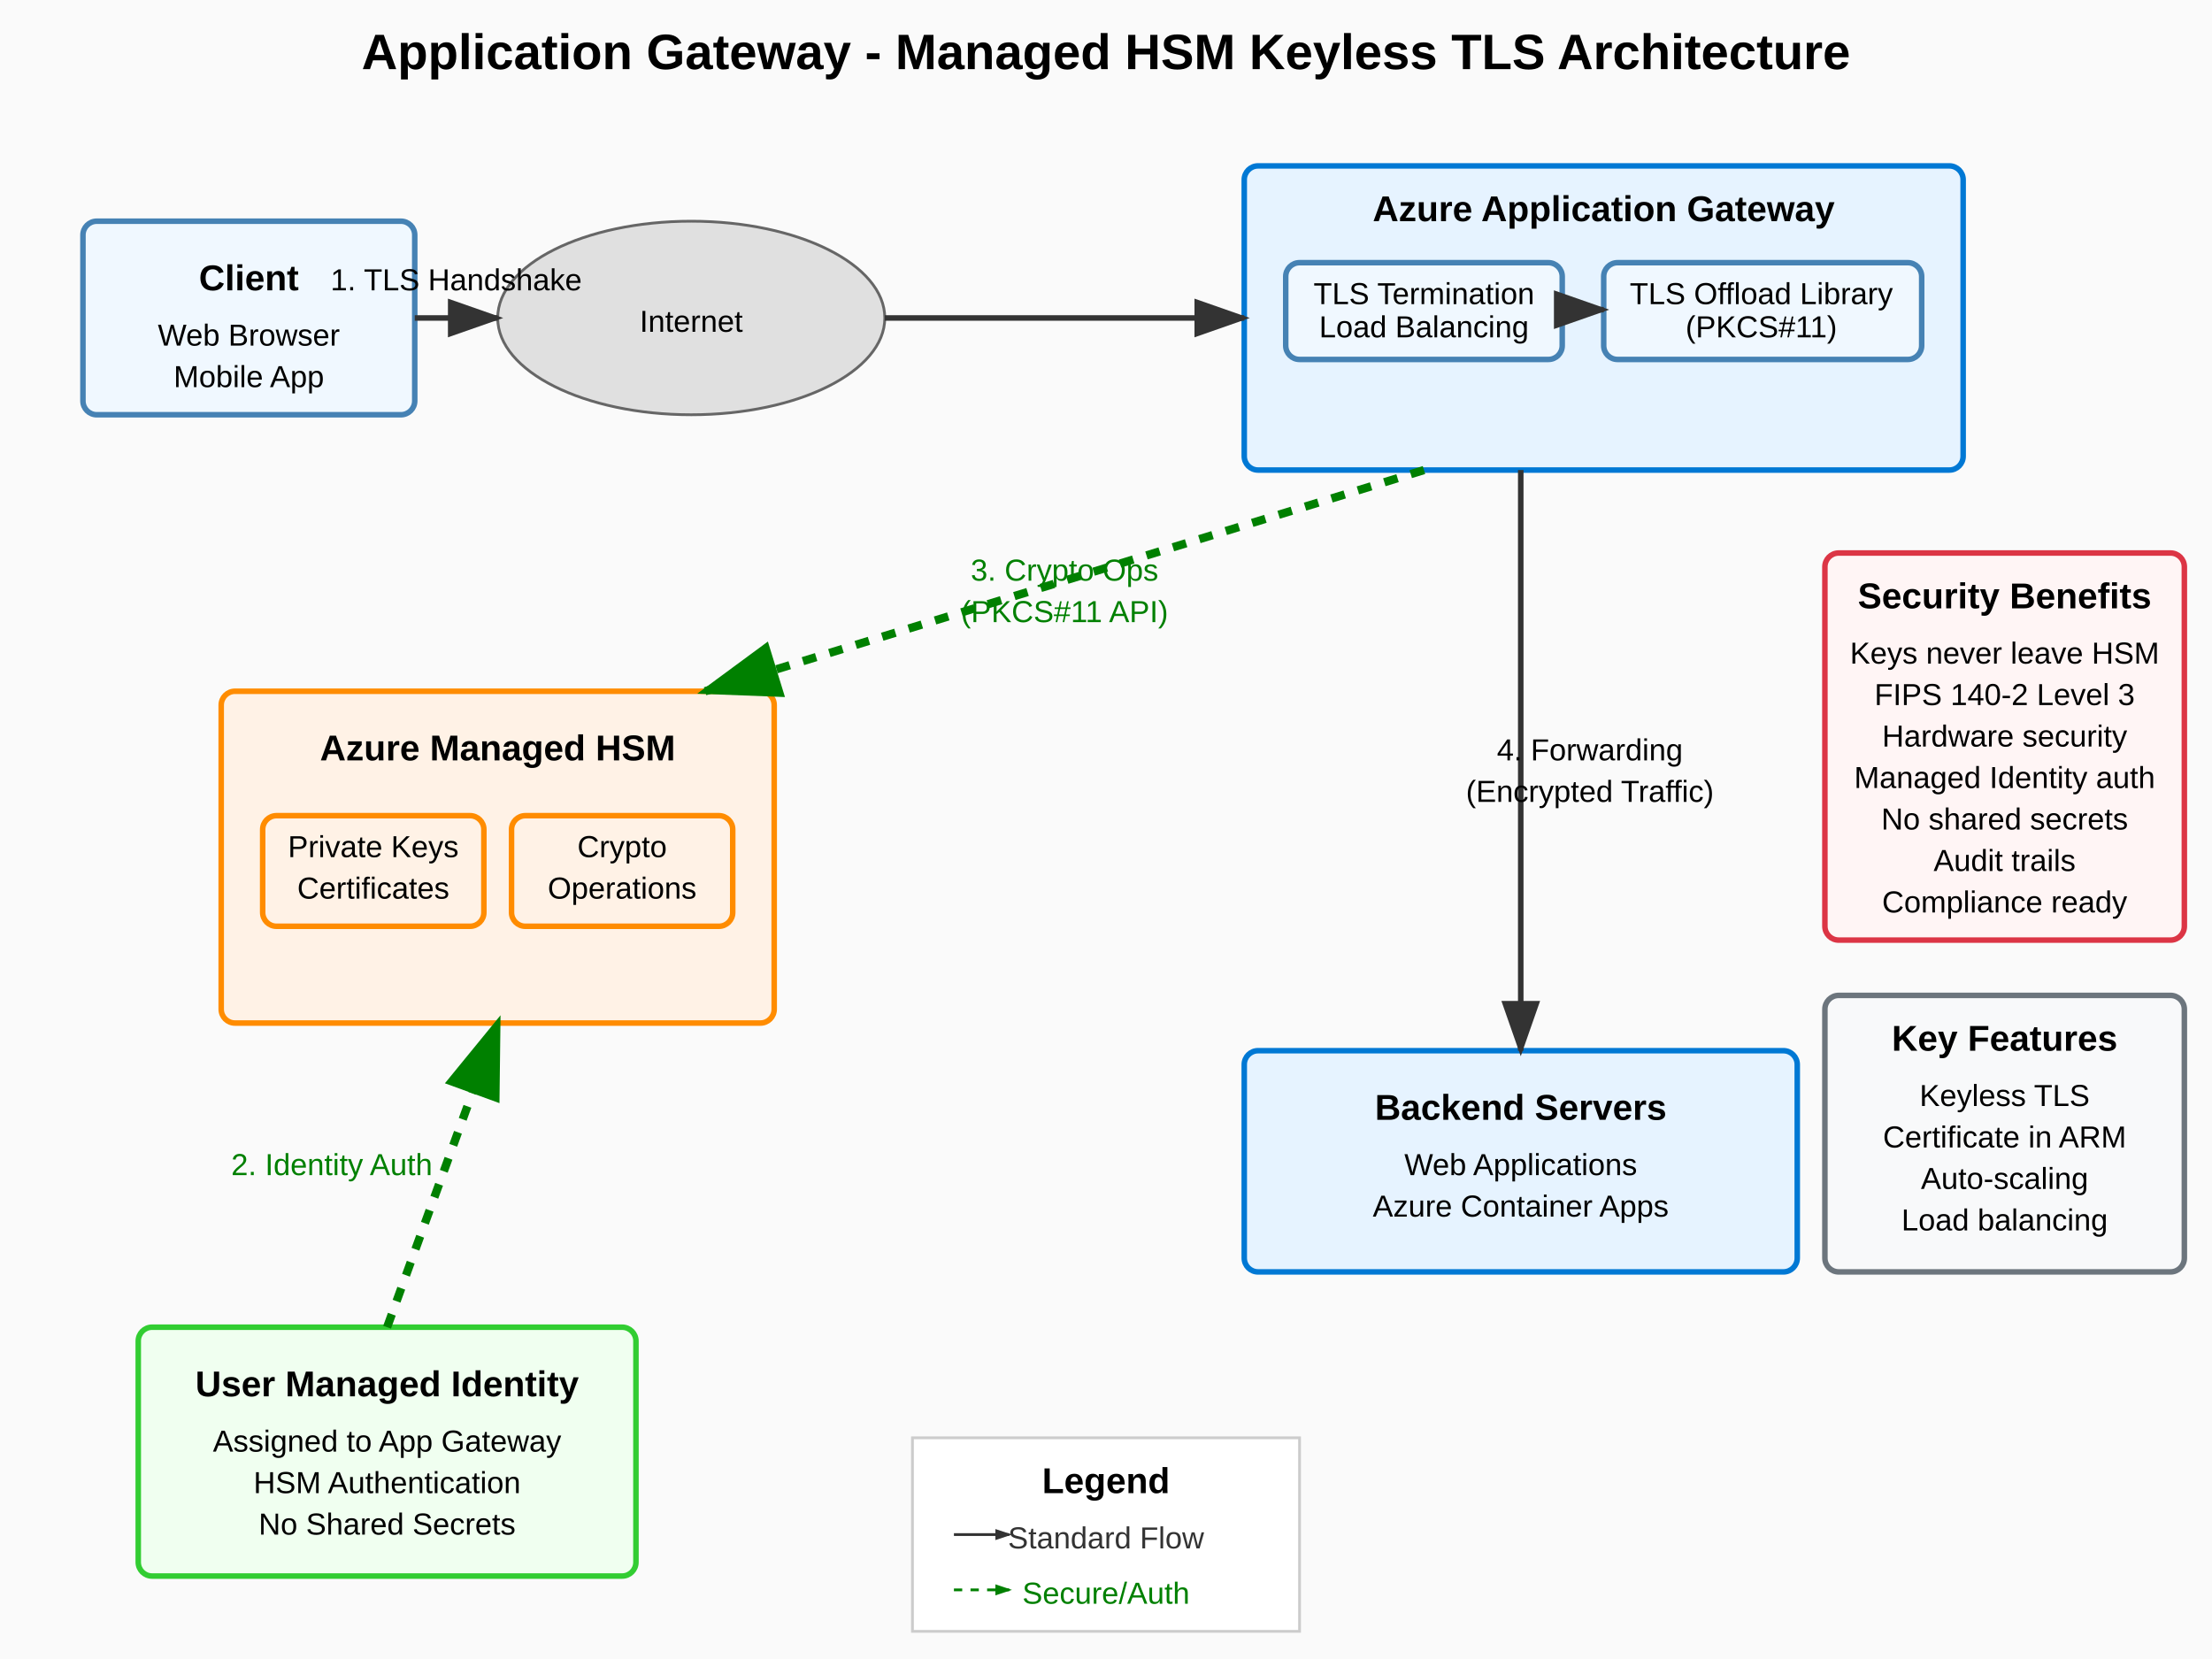
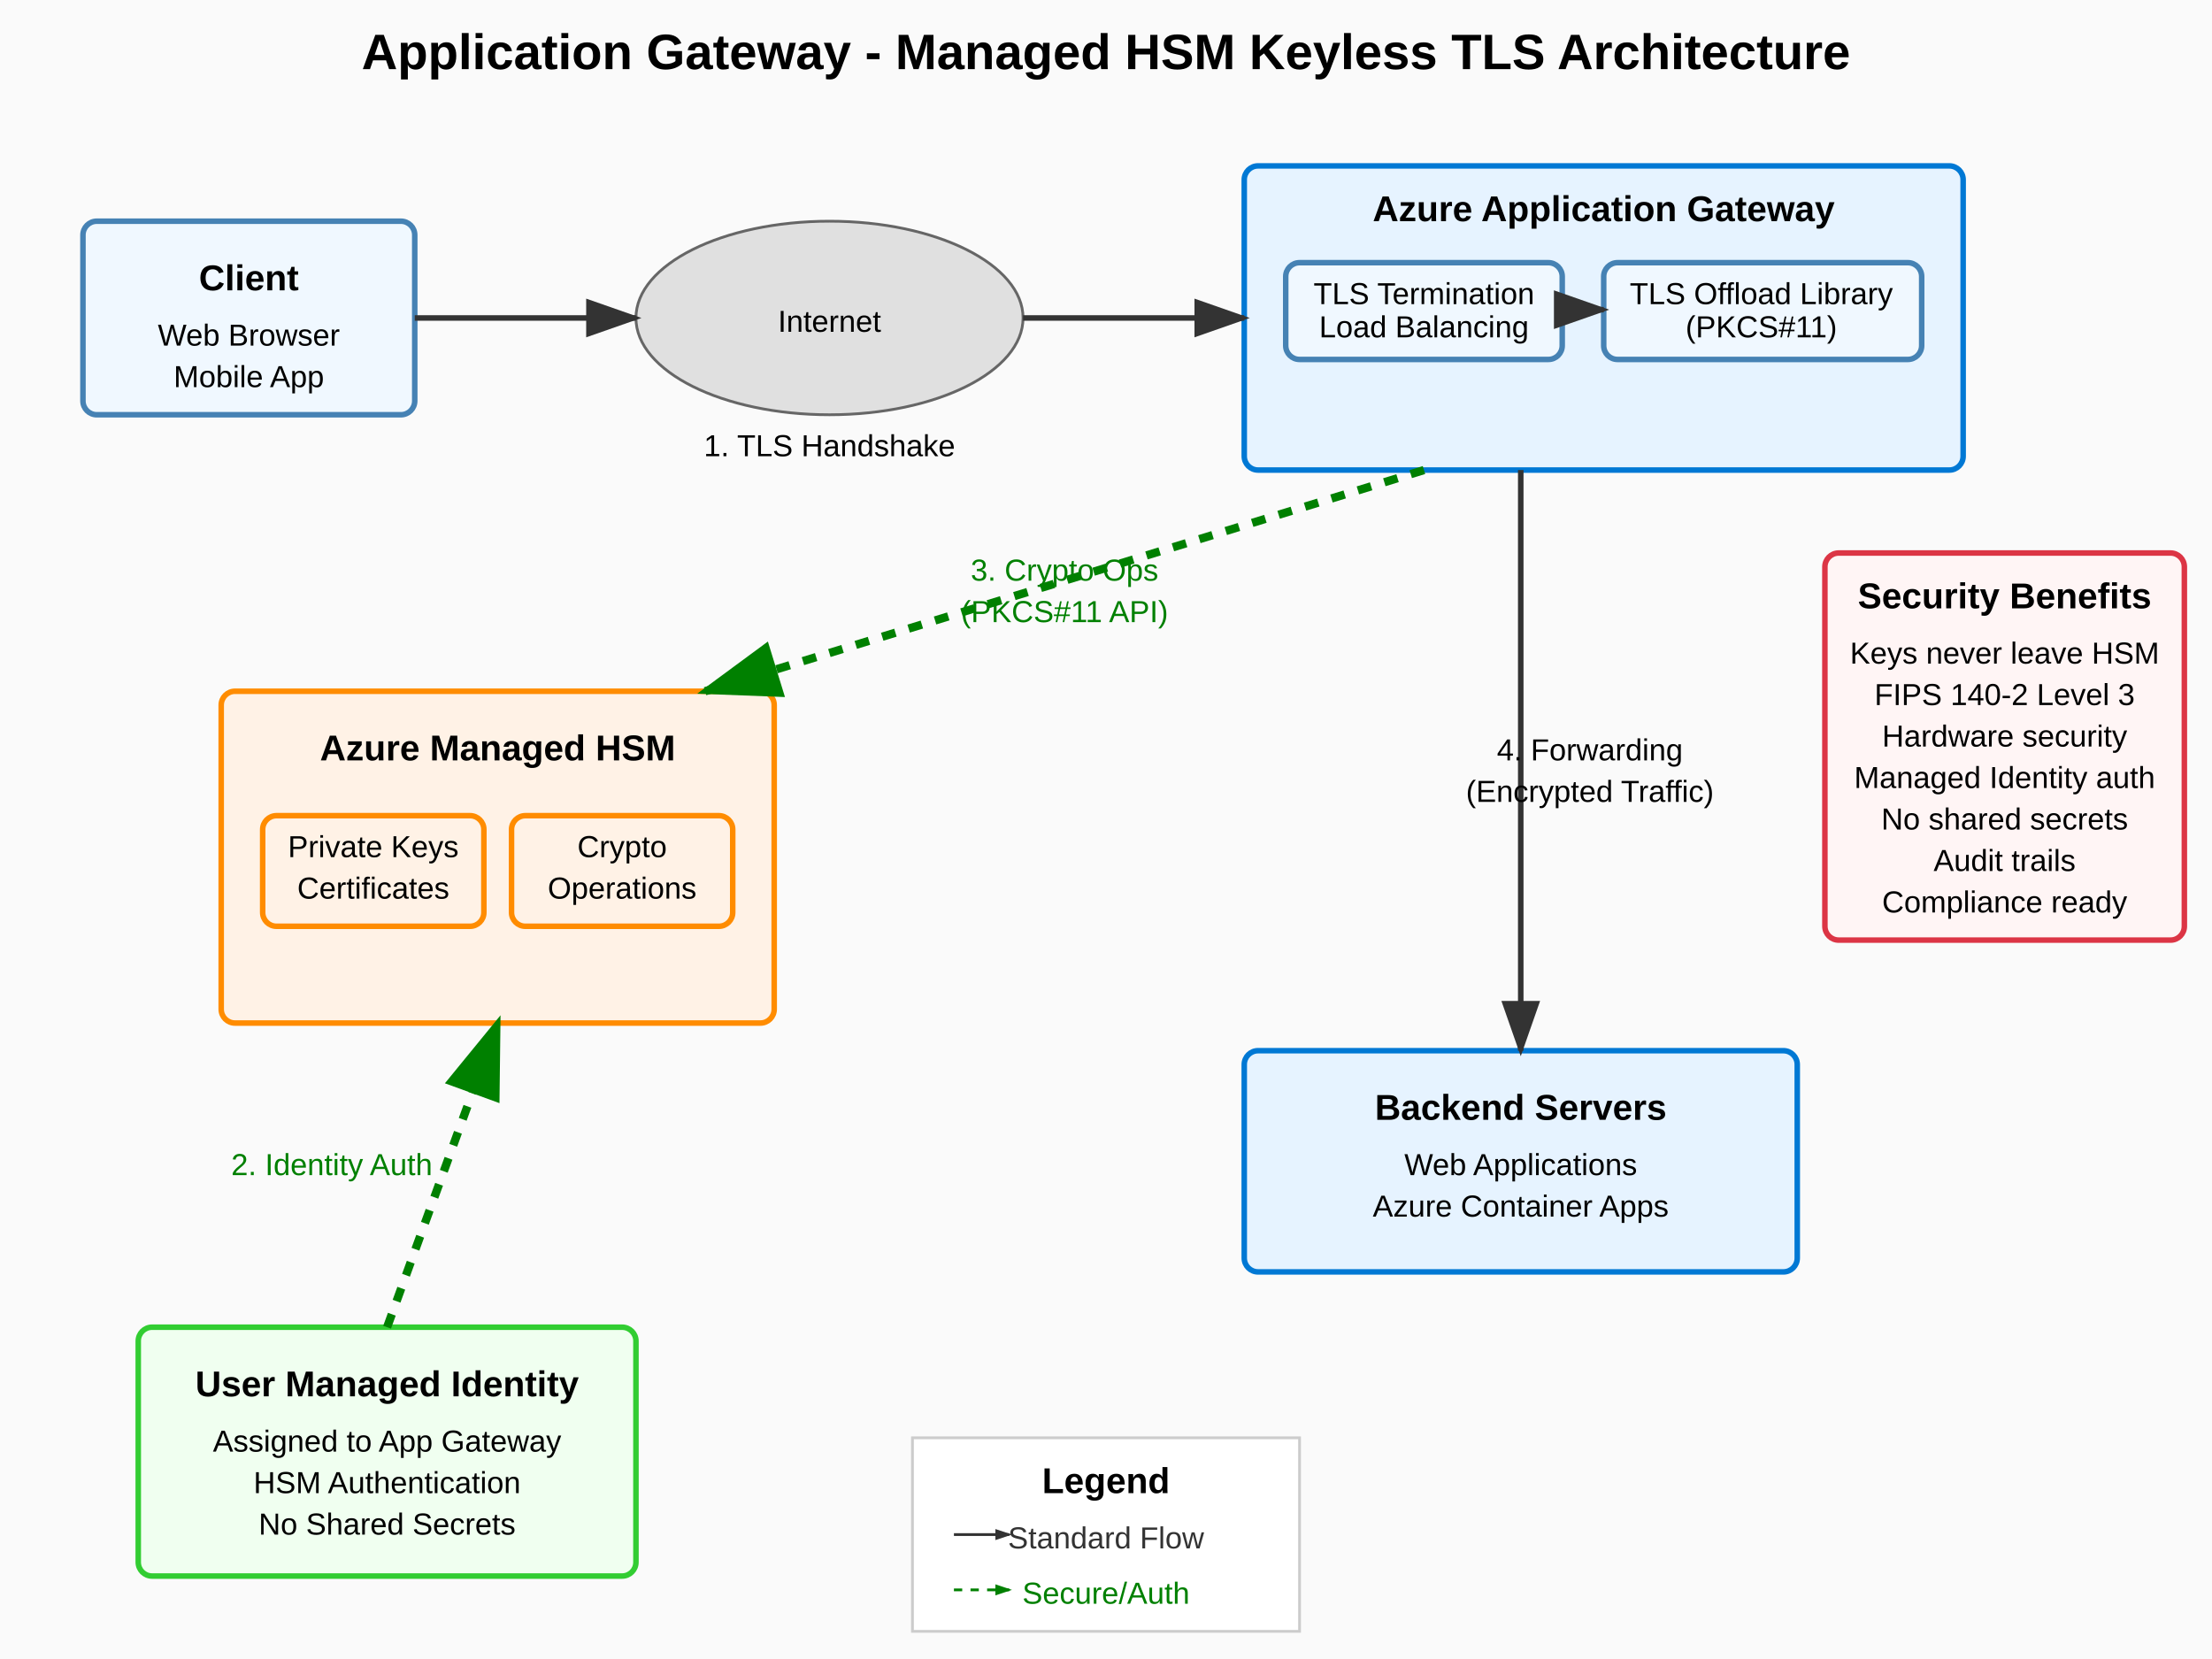
<svg xmlns="http://www.w3.org/2000/svg" width="800" height="600">
  <defs>
    <style>
      .box { fill: #f0f8ff; stroke: #4682b4; stroke-width: 2; rx: 5; }
      .azure-box { fill: #e6f3ff; stroke: #0078d4; stroke-width: 2; rx: 5; }
      .hsm-box { fill: #fff2e6; stroke: #ff8c00; stroke-width: 2; rx: 5; }
      .identity-box { fill: #f0fff0; stroke: #32cd32; stroke-width: 2; rx: 5; }
      .benefits-box { fill: #fff5f5; stroke: #dc3545; stroke-width: 2; rx: 5; }
      .features-box { fill: #f8f9fa; stroke: #6c757d; stroke-width: 2; rx: 5; }
      .text { font-family: Arial, sans-serif; font-size: 11px; text-anchor: middle; }
      .title { font-family: Arial, sans-serif; font-size: 13px; font-weight: bold; text-anchor: middle; }
      .main-title { font-family: Arial, sans-serif; font-size: 18px; font-weight: bold; text-anchor: middle; }
      .arrow { stroke: #333; stroke-width: 2; marker-end: url(#arrowhead); }
      .secure-arrow { stroke: #008000; stroke-width: 3; stroke-dasharray: 5,5; marker-end: url(#arrowhead-secure); }
      .legend-arrow { stroke: #333; stroke-width: 1; marker-end: url(#legend-arrowhead); }
      .legend-secure-arrow { stroke: #008000; stroke-width: 1; stroke-dasharray: 3,3; marker-end: url(#legend-arrowhead-secure); }
    </style>
    <marker id="arrowhead" markerWidth="10" markerHeight="7" refX="9" refY="3.5" orient="auto">
      <polygon points="0 0, 10 3.5, 0 7" fill="#333" />
    </marker>
    <marker id="arrowhead-secure" markerWidth="10" markerHeight="7" refX="9" refY="3.5" orient="auto">
      <polygon points="0 0, 10 3.5, 0 7" fill="#008000" />
    </marker>
    <marker id="legend-arrowhead" markerWidth="6" markerHeight="4" refX="5" refY="2" orient="auto">
      <polygon points="0 0, 6 2, 0 4" fill="#333" />
    </marker>
    <marker id="legend-arrowhead-secure" markerWidth="6" markerHeight="4" refX="5" refY="2" orient="auto">
      <polygon points="0 0, 6 2, 0 4" fill="#008000" />
    </marker>
  </defs>
  <rect x="0" y="0" width="800" height="600" fill="#fafafa" />
  <text x="400" y="25" class="main-title">Application Gateway - Managed HSM Keyless TLS Architecture</text>
  <rect x="30" y="80" width="120" height="70" class="box" />
  <text x="90" y="105" class="title">Client</text>
  <text x="90" y="125" class="text">Web Browser</text>
  <text x="90" y="140" class="text">Mobile App</text>
-   <ellipse cx="250" cy="115" rx="70" ry="35" fill="#e0e0e0" stroke="#666" stroke-width="1" />
-   <text x="250" y="120" class="text">Internet</text>
+   <ellipse cx="300" cy="115" rx="70" ry="35" fill="#e0e0e0" stroke="#666" stroke-width="1" />
+   <text x="300" y="120" class="text">Internet</text>
  <rect x="450" y="60" width="260" height="110" class="azure-box" />
  <text x="580" y="80" class="title">Azure Application Gateway</text>
  <rect x="465" y="95" width="100" height="35" class="box" />
  <text x="515" y="110" class="text">TLS Termination</text>
  <text x="515" y="122" class="text">Load Balancing</text>
  <rect x="580" y="95" width="115" height="35" class="box" />
  <text x="637" y="110" class="text">TLS Offload Library</text>
  <text x="637" y="122" class="text">(PKCS#11)</text>
  <rect x="80" y="250" width="200" height="120" class="hsm-box" />
  <text x="180" y="275" class="title">Azure Managed HSM</text>
  <rect x="95" y="295" width="80" height="40" class="hsm-box" />
  <text x="135" y="310" class="text">Private Keys</text>
  <text x="135" y="325" class="text">Certificates</text>
  <rect x="185" y="295" width="80" height="40" class="hsm-box" />
  <text x="225" y="310" class="text">Crypto</text>
  <text x="225" y="325" class="text">Operations</text>
  <rect x="450" y="380" width="200" height="80" class="azure-box" />
  <text x="550" y="405" class="title">Backend Servers</text>
  <text x="550" y="425" class="text">Web Applications</text>
  <text x="550" y="440" class="text">Azure Container Apps</text>
  <rect x="50" y="480" width="180" height="90" class="identity-box" />
  <text x="140" y="505" class="title">User Managed Identity</text>
  <text x="140" y="525" class="text">Assigned to App Gateway</text>
  <text x="140" y="540" class="text">HSM Authentication</text>
  <text x="140" y="555" class="text">No Shared Secrets</text>
-   <line x1="150" y1="115" x2="180" y2="115" class="arrow" />
-   <text x="165" y="105" class="text">1. TLS Handshake</text>
-   <line x1="320" y1="115" x2="450" y2="115" class="arrow" />
+   <line x1="150" y1="115" x2="230" y2="115" class="arrow" />
+   <text x="300" y="165" class="text">1. TLS Handshake</text>
+   <line x1="370" y1="115" x2="450" y2="115" class="arrow" />
  <line x1="565" y1="112" x2="580" y2="112" class="arrow" />
  <line x1="515" y1="170" x2="255" y2="250" class="secure-arrow" />
  <text x="385" y="210" class="text" fill="#008000">3. Crypto Ops</text>
  <text x="385" y="225" class="text" fill="#008000">(PKCS#11 API)</text>
  <line x1="140" y1="480" x2="180" y2="370" class="secure-arrow" />
  <text x="120" y="425" class="text" fill="#008000">2. Identity Auth</text>
  <line x1="550" y1="170" x2="550" y2="380" class="arrow" />
  <text x="575" y="275" class="text">4. Forwarding</text>
  <text x="575" y="290" class="text">(Encrypted Traffic)</text>
  <rect x="660" y="200" width="130" height="140" class="benefits-box" />
  <text x="725" y="220" class="title">Security Benefits</text>
  <text x="725" y="240" class="text">Keys never leave HSM</text>
  <text x="725" y="255" class="text">FIPS 140-2 Level 3</text>
  <text x="725" y="270" class="text">Hardware security</text>
  <text x="725" y="285" class="text">Managed Identity auth</text>
  <text x="725" y="300" class="text">No shared secrets</text>
  <text x="725" y="315" class="text">Audit trails</text>
  <text x="725" y="330" class="text">Compliance ready</text>
-   <rect x="660" y="360" width="130" height="100" class="features-box" />
-   <text x="725" y="380" class="title">Key Features</text>
-   <text x="725" y="400" class="text">Keyless TLS</text>
-   <text x="725" y="415" class="text">Certificate in ARM</text>
-   <text x="725" y="430" class="text">Auto-scaling</text>
-   <text x="725" y="445" class="text">Load balancing</text>
  <rect x="330" y="520" width="140" height="70" fill="#ffffff" stroke="#ccc" stroke-width="1" />
  <text x="400" y="540" class="title">Legend</text>
  <line x1="345" y1="555" x2="365" y2="555" class="legend-arrow" />
  <text x="400" y="560" class="text" fill="#333">Standard Flow</text>
  <line x1="345" y1="575" x2="365" y2="575" class="legend-secure-arrow" />
  <text x="400" y="580" class="text" fill="#008000">Secure/Auth</text>
</svg>
